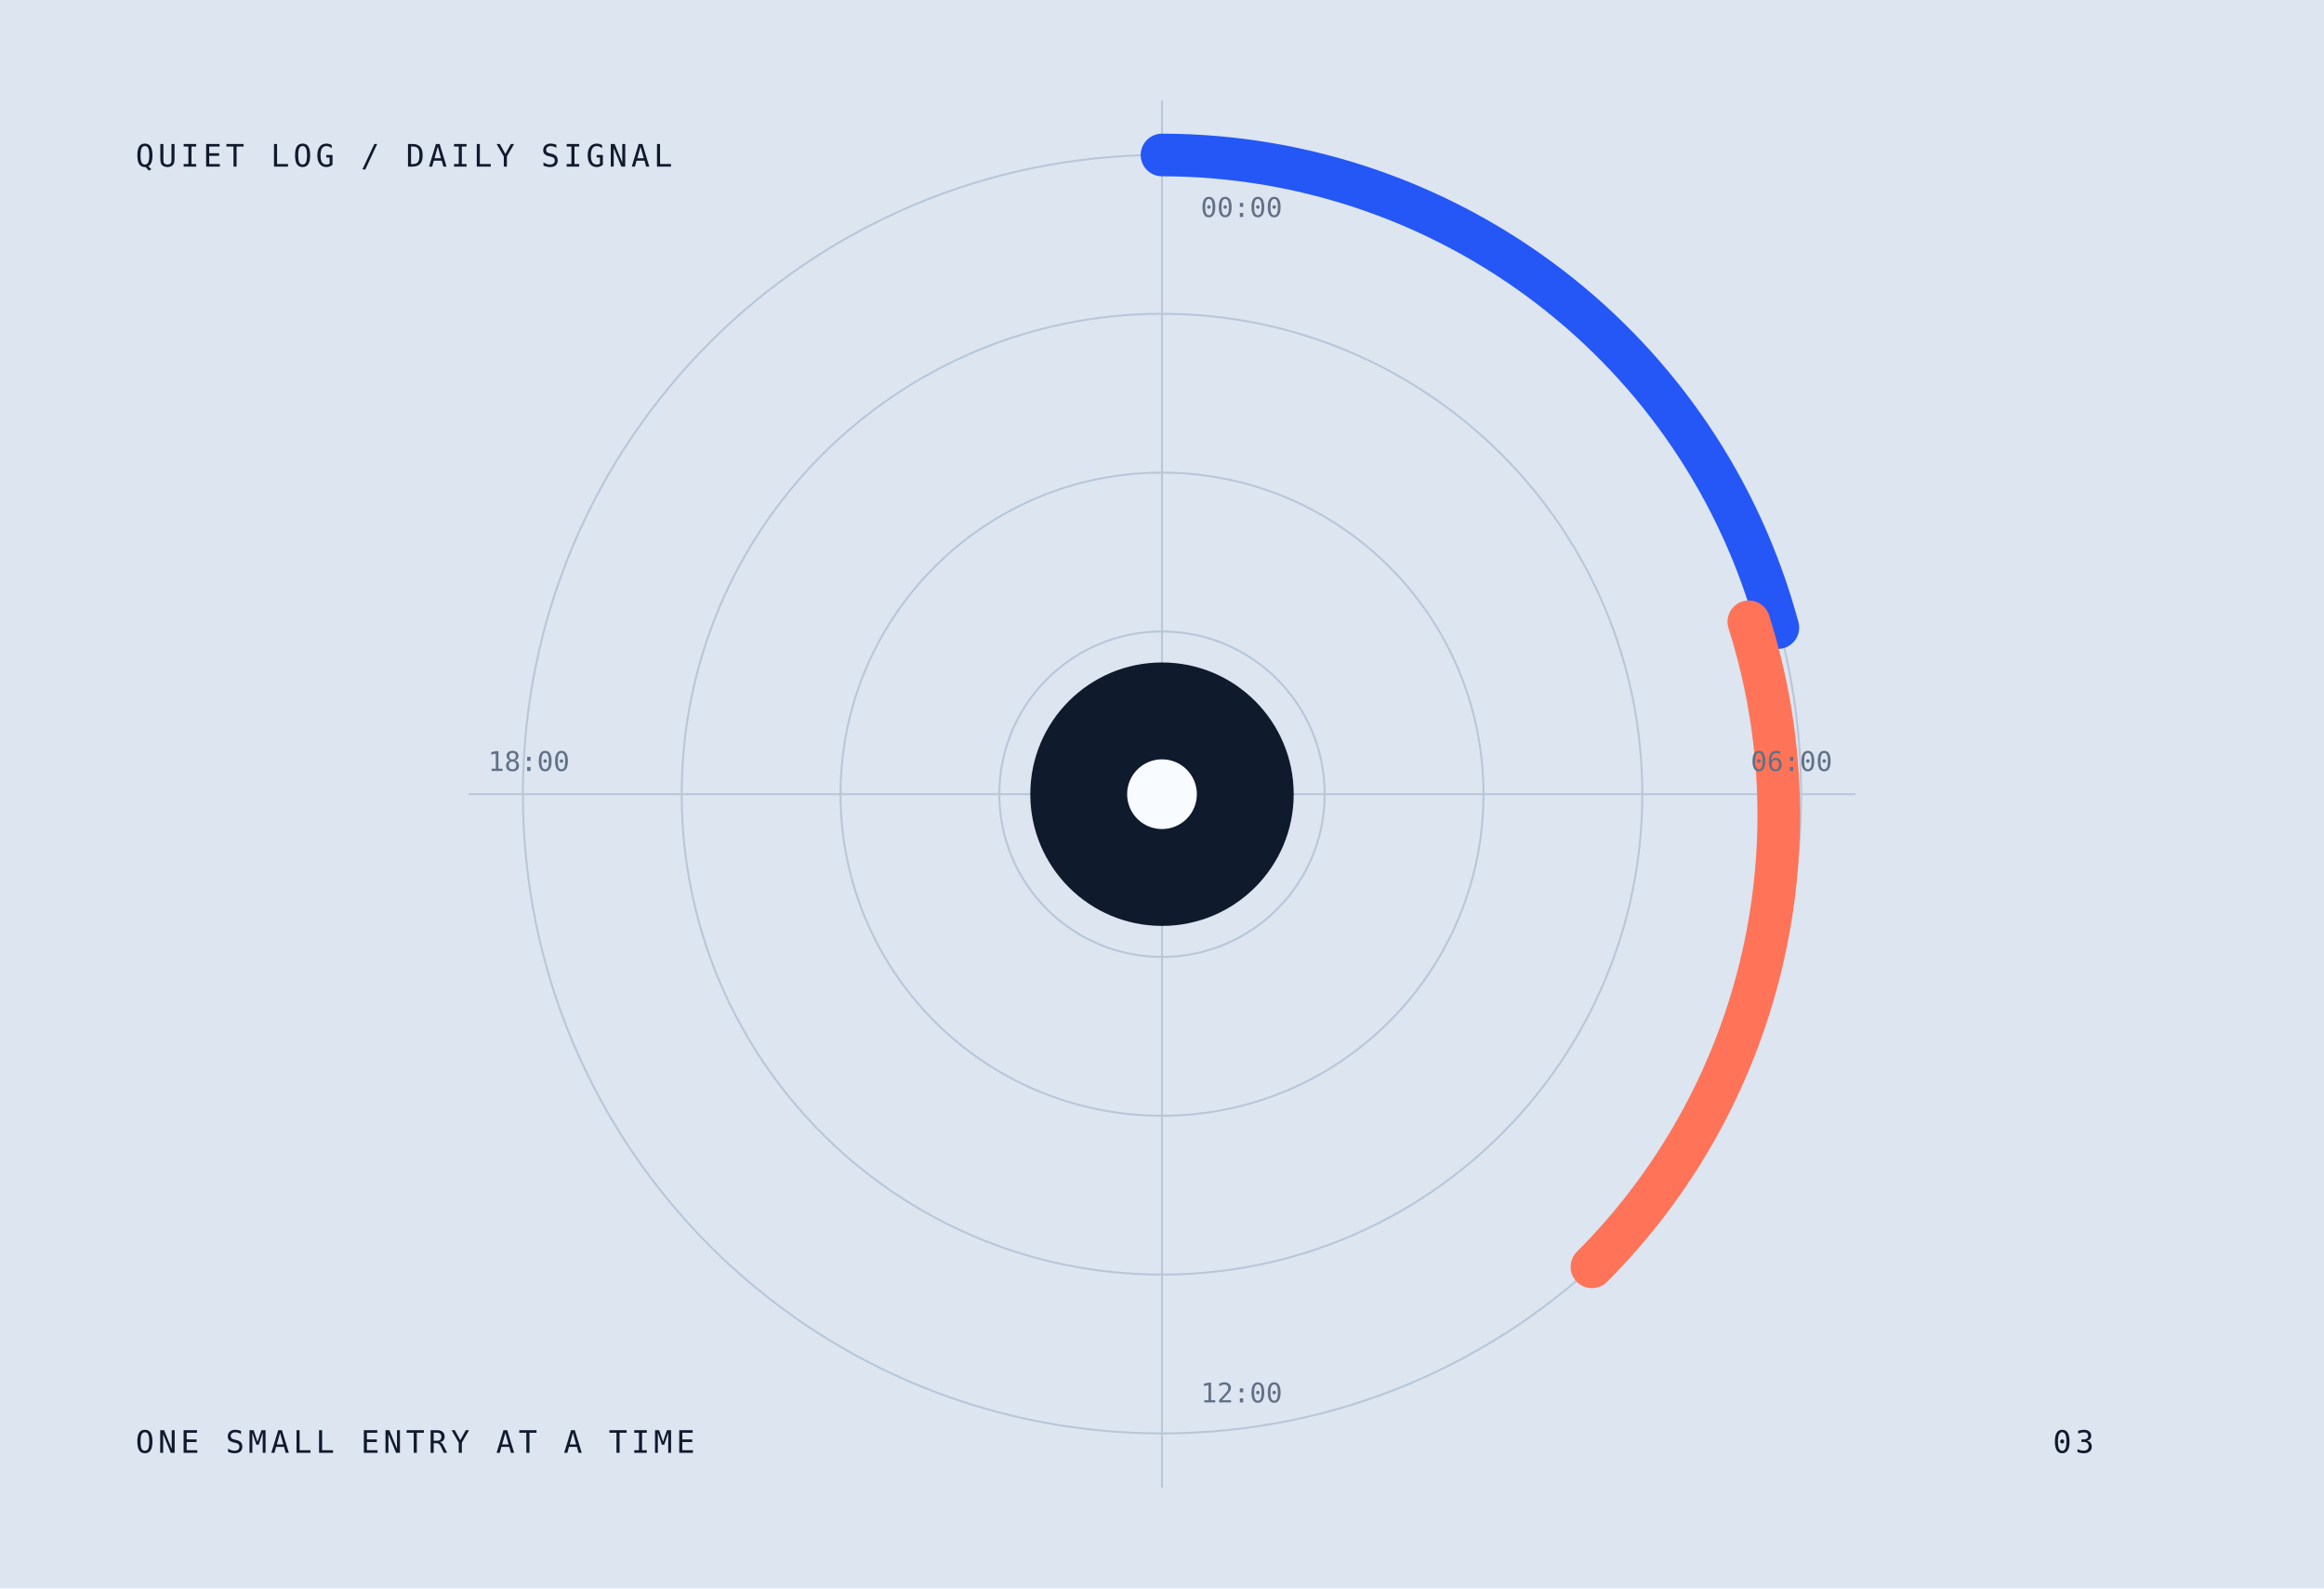
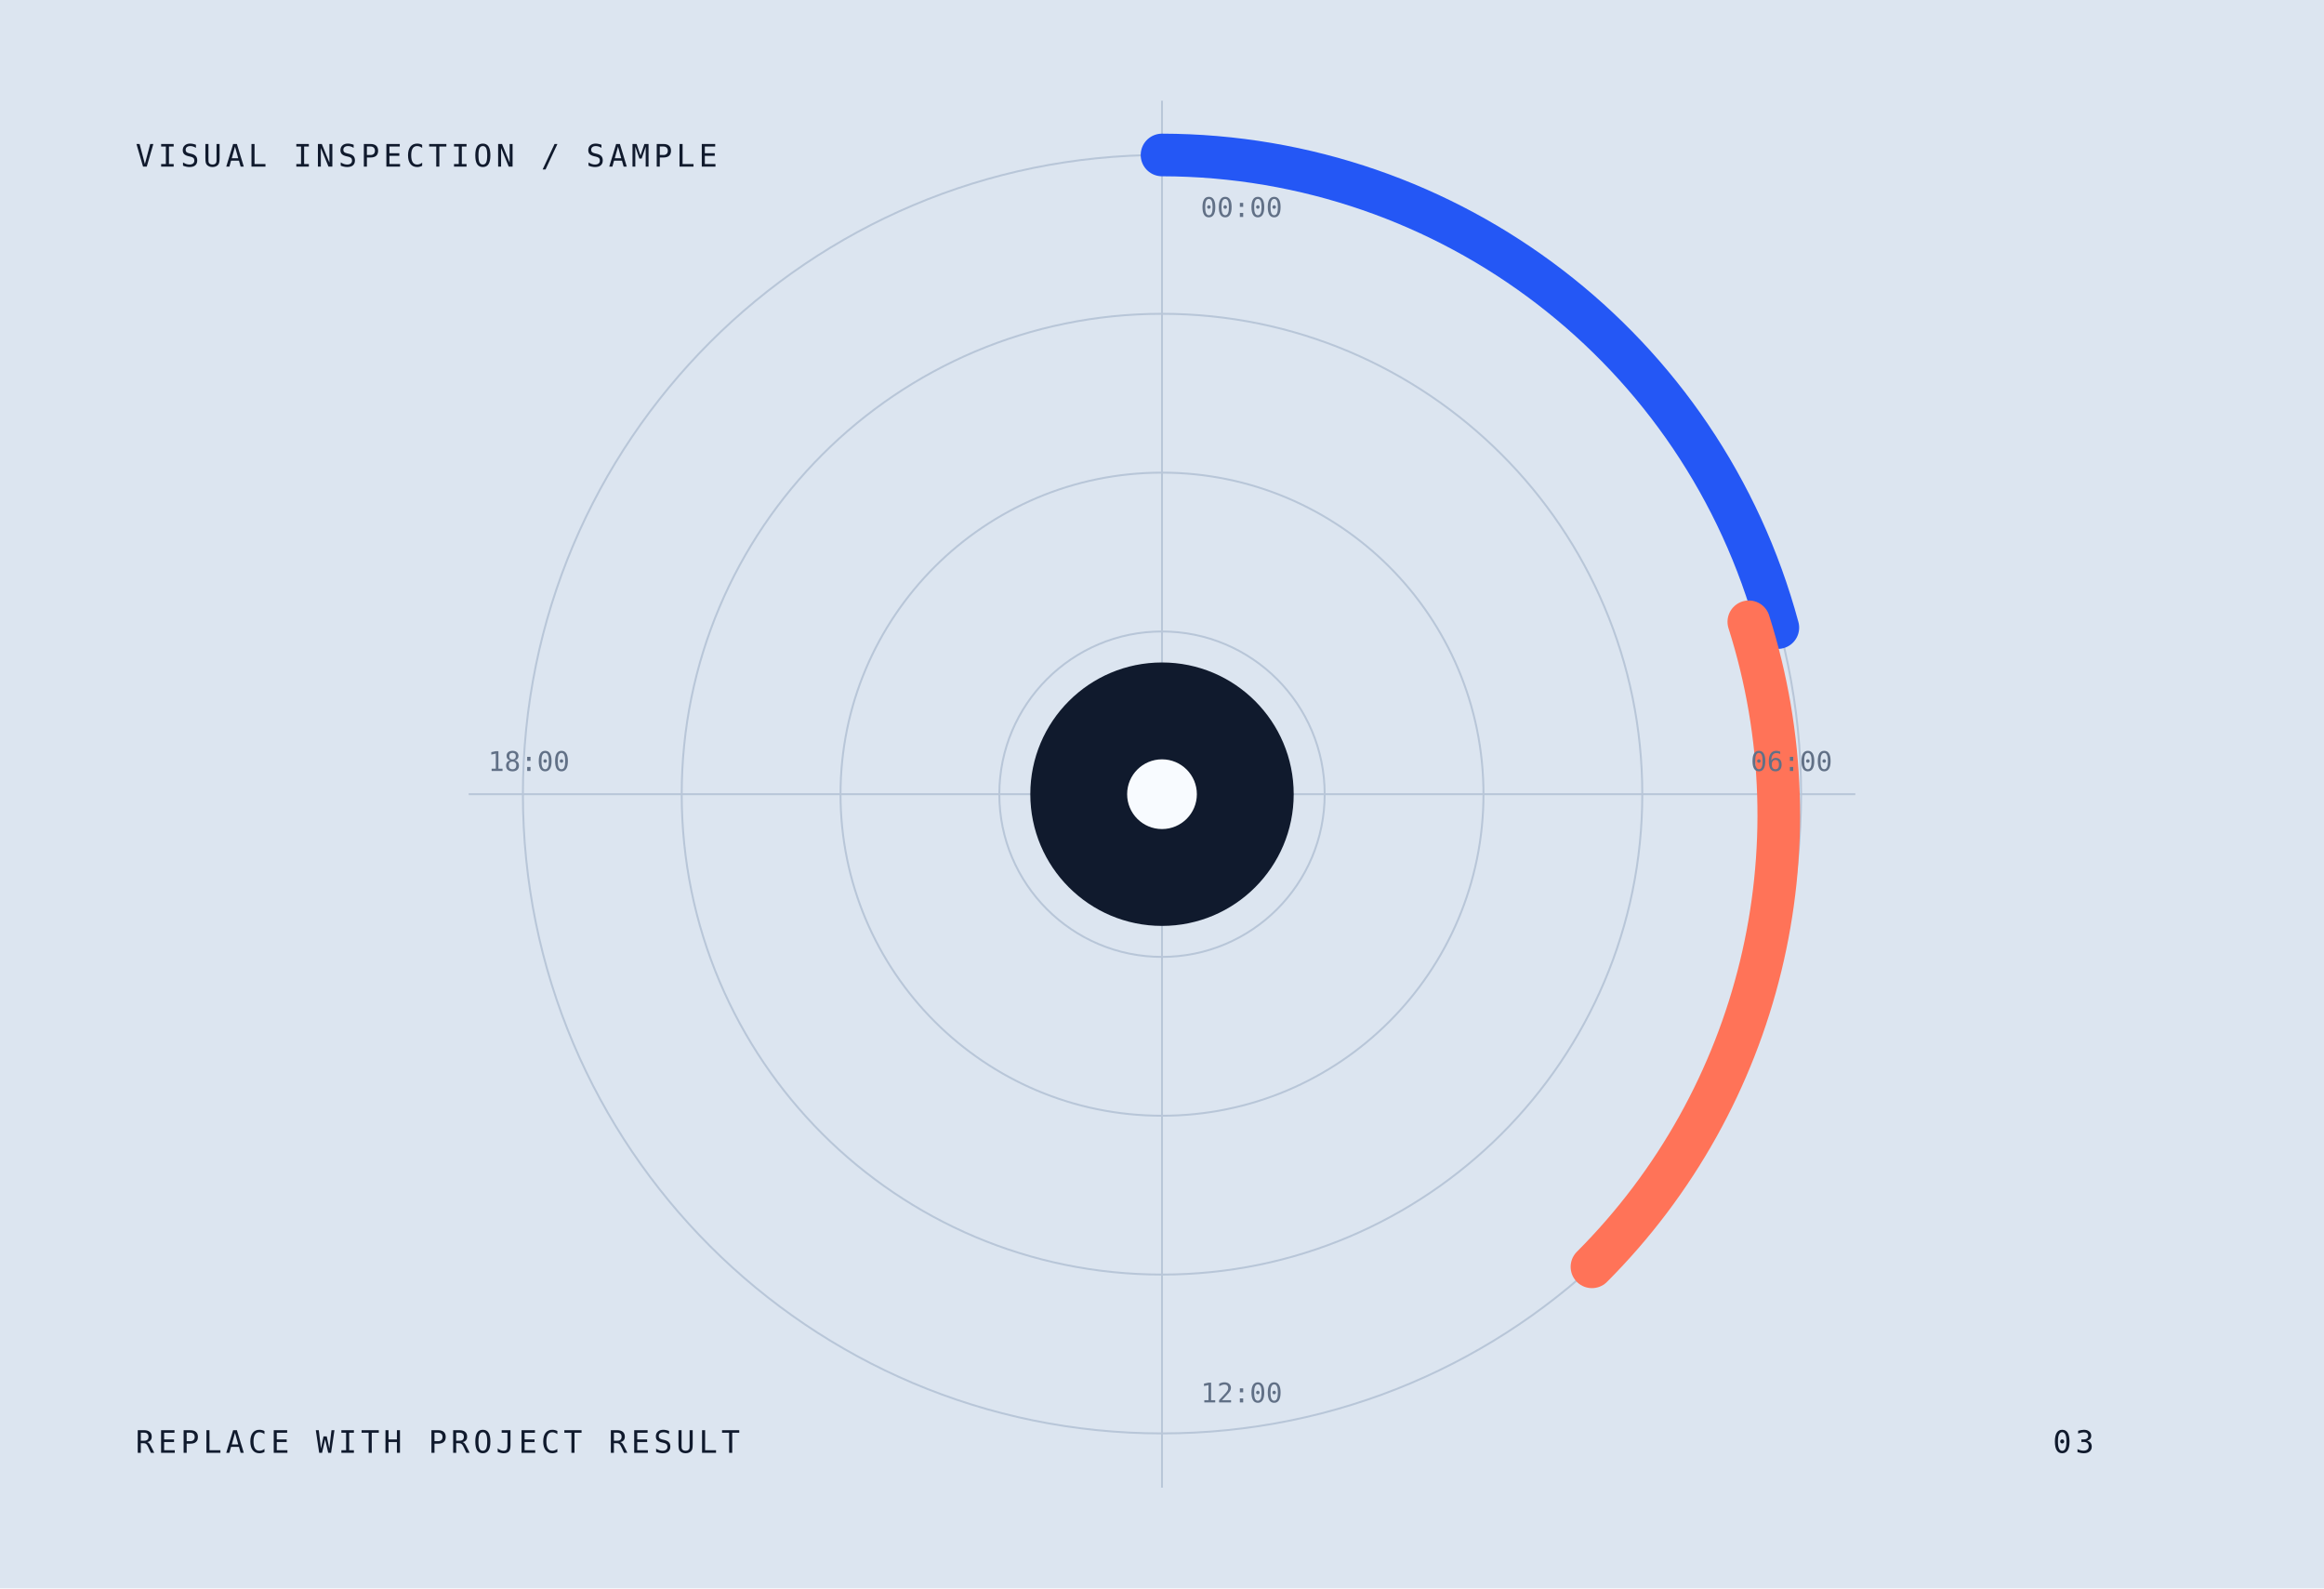
<svg xmlns="http://www.w3.org/2000/svg" viewBox="0 0 1200 820" role="img" aria-labelledby="title desc">
  <rect width="1200" height="820" fill="#dce5f0" />
  <g fill="none" stroke="#b8c6d8">
    <circle cx="600" cy="410" r="330" />
    <circle cx="600" cy="410" r="248" />
    <circle cx="600" cy="410" r="166" />
    <circle cx="600" cy="410" r="84" />
    <path d="M600 52V768M242 410H958" />
  </g>
  <path d="M600 80A330 330 0 0 1 918 324" fill="none" stroke="#2457f5" stroke-linecap="round" stroke-width="22" />
  <path d="M903 321A330 330 0 0 1 822 654" fill="none" stroke="#ff7358" stroke-linecap="round" stroke-width="22" />
  <circle cx="600" cy="410" r="68" fill="#101a2d" />
  <circle cx="600" cy="410" r="18" fill="#f8fbff" />
  <g fill="#101a2d" font-family="monospace" font-size="16" letter-spacing="2">
-     <text x="70" y="86">QUIET LOG / DAILY SIGNAL</text>
-     <text x="70" y="750">ONE SMALL ENTRY AT A TIME</text>
+     <text x="70" y="86">VISUAL INSPECTION / SAMPLE</text>
+     <text x="70" y="750">REPLACE WITH PROJECT RESULT</text>
    <text x="1060" y="750">03</text>
  </g>
  <g fill="#617086" font-family="monospace" font-size="14">
    <text x="620" y="112">00:00</text>
    <text x="904" y="398">06:00</text>
    <text x="620" y="724">12:00</text>
    <text x="252" y="398">18:00</text>
  </g>
</svg>
